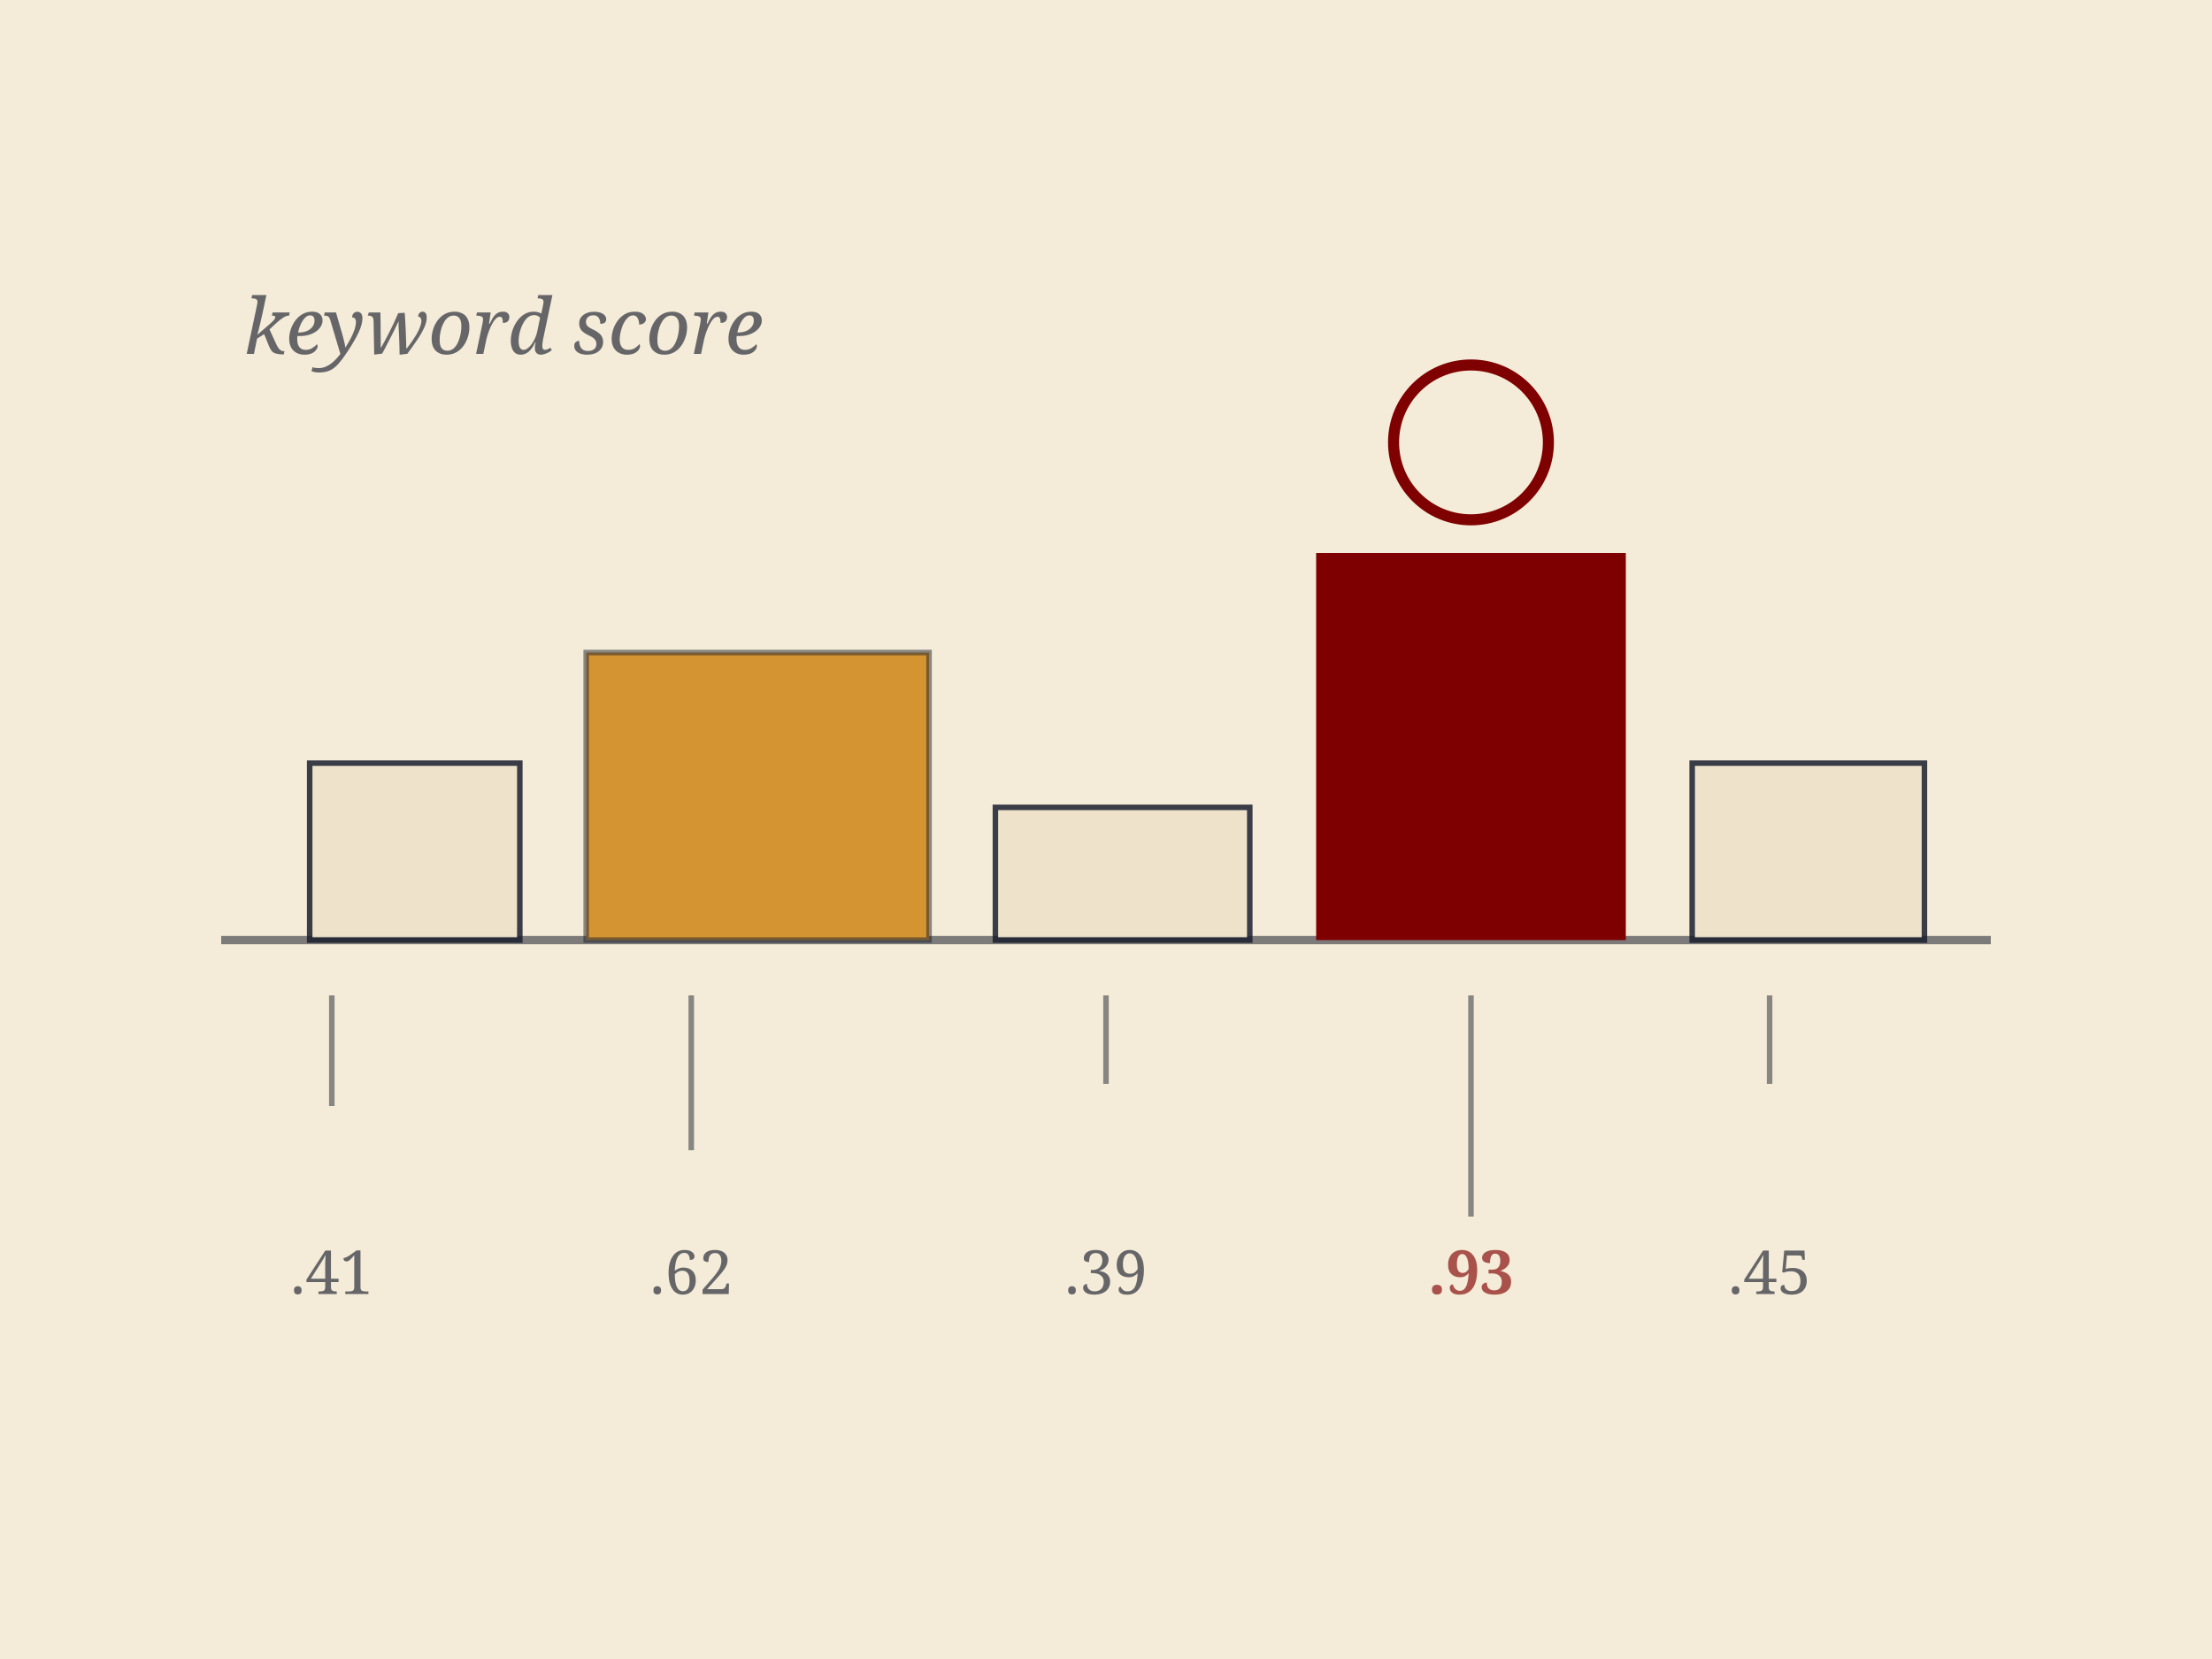
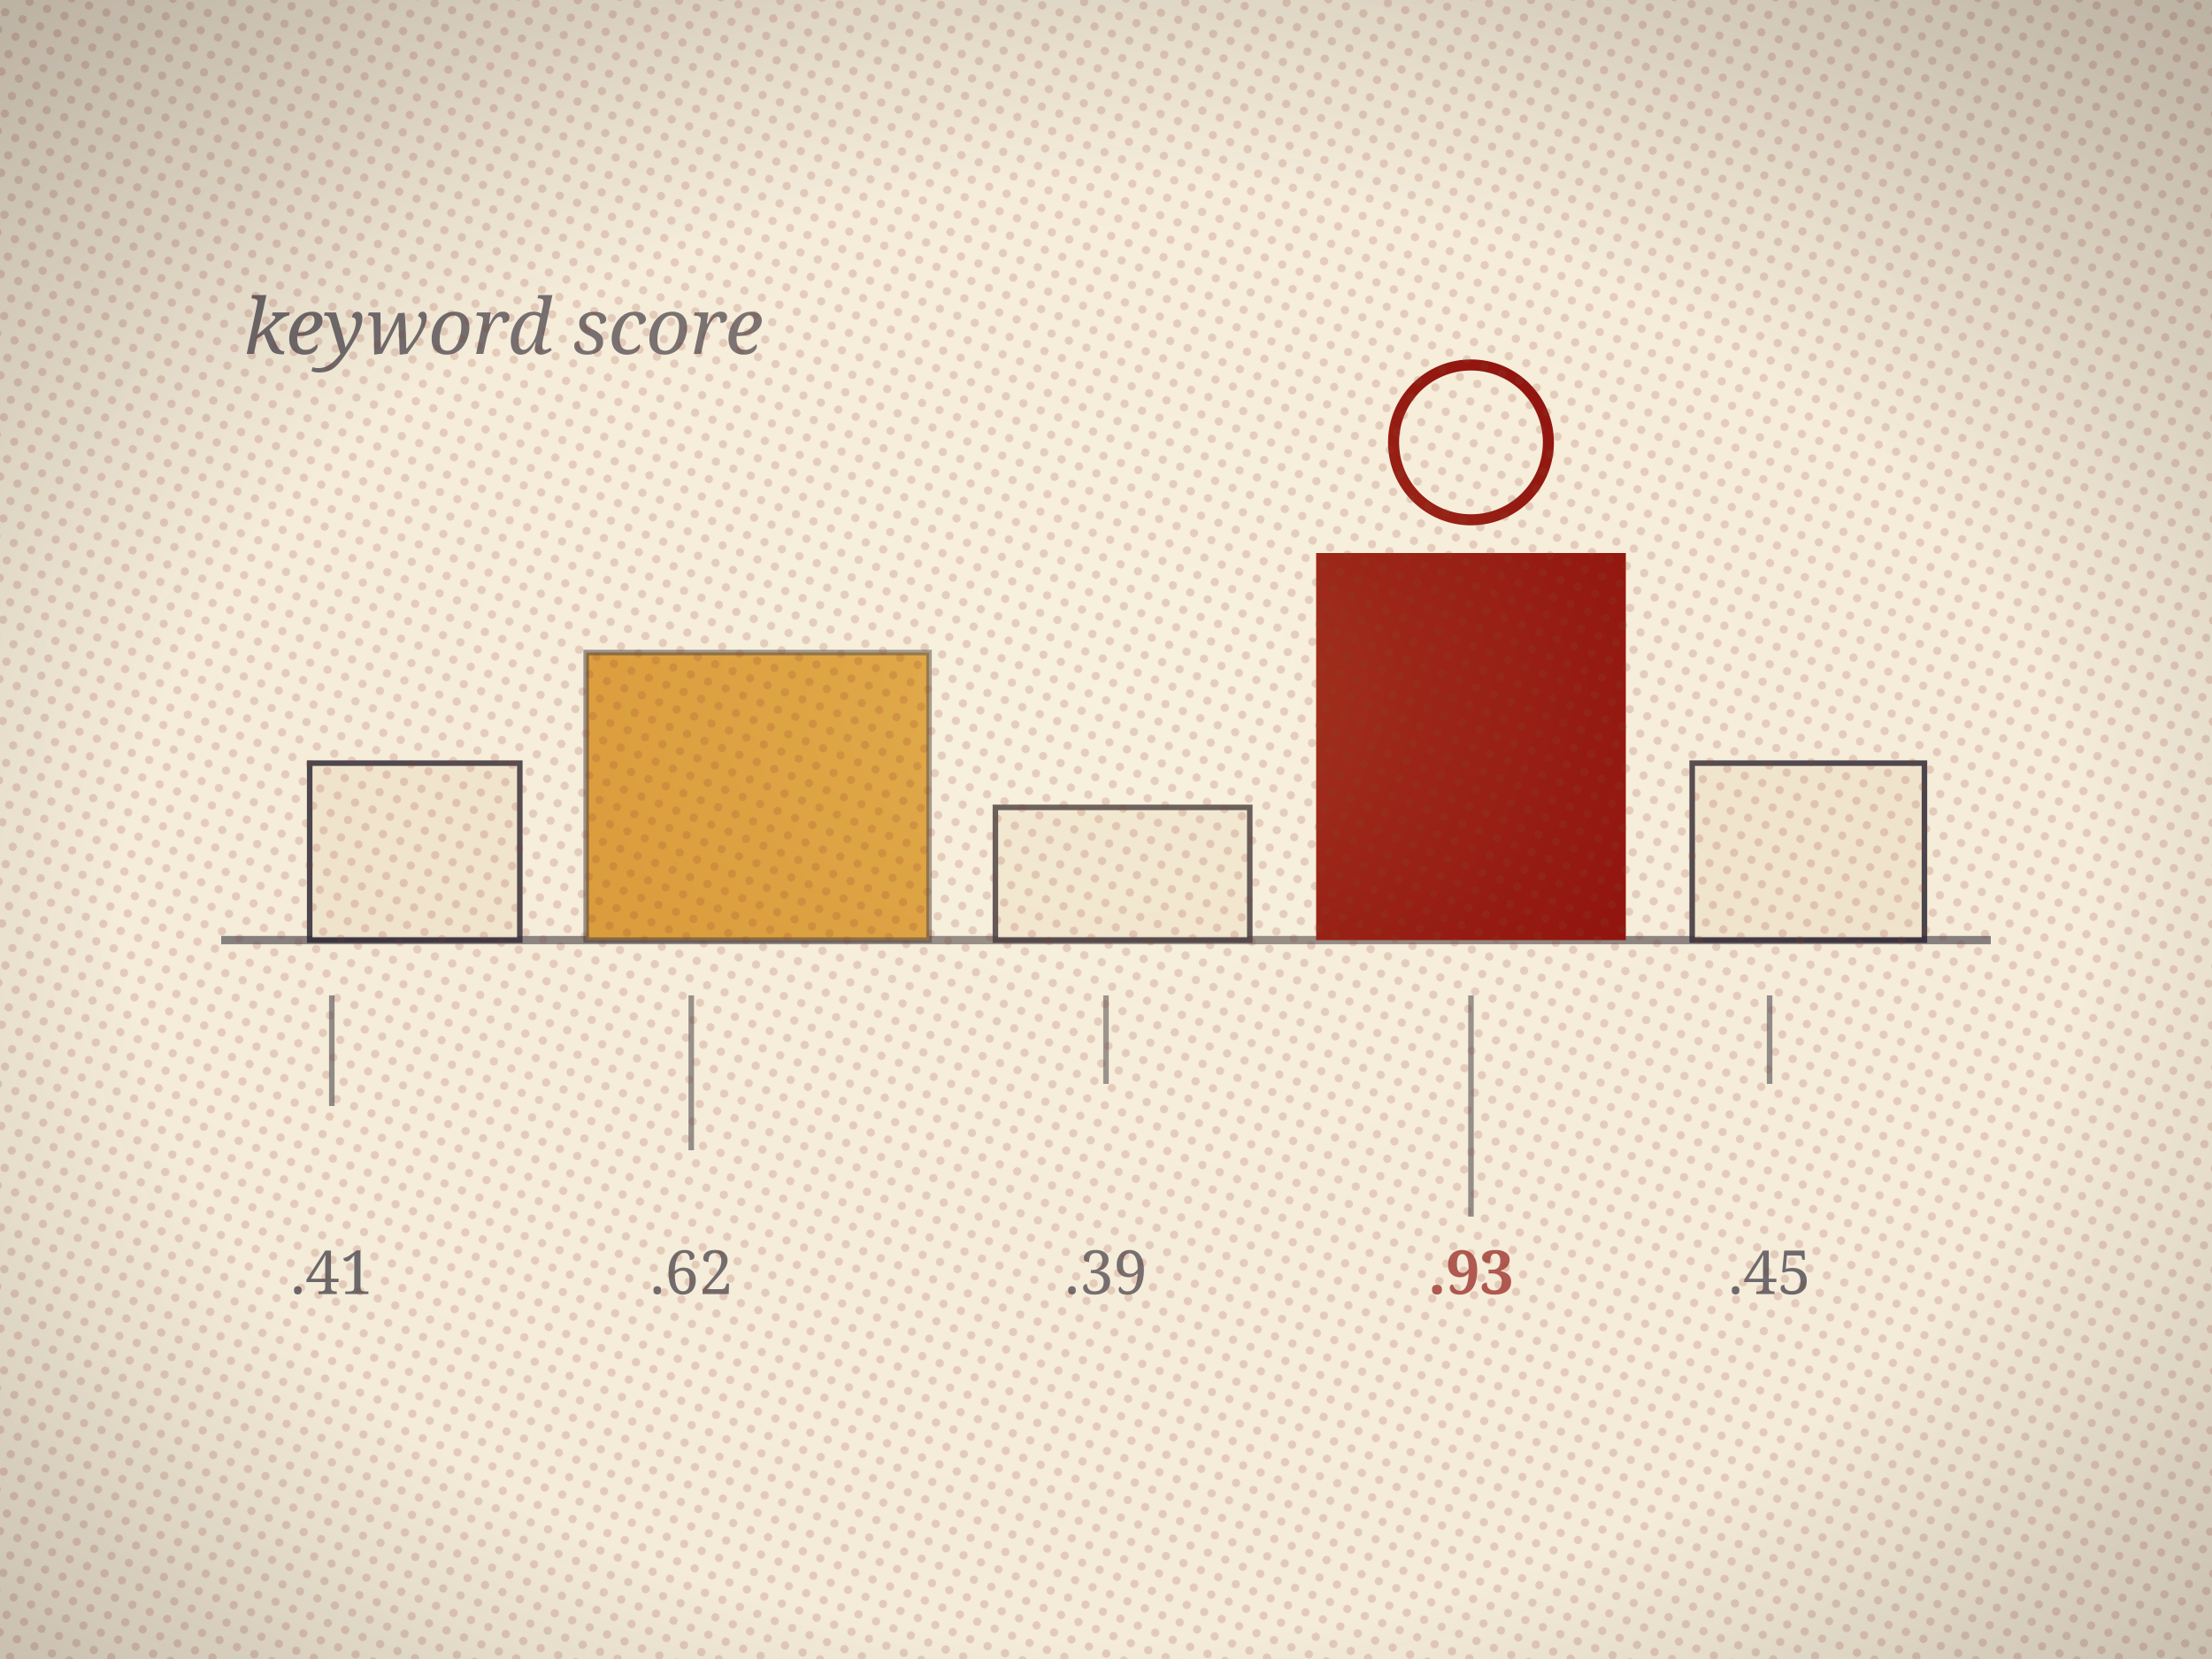
<svg xmlns="http://www.w3.org/2000/svg" viewBox="0 0 400 300" role="img" aria-label="Yaket">
+   <defs>
+     <pattern id="riso-dots" x="0" y="0" width="3.4" height="3.4" patternUnits="userSpaceOnUse" patternTransform="rotate(22)">
+       <circle cx="1.7" cy="1.7" r="0.75" fill="#7f0000" />
+     </pattern>
+     <pattern id="riso-dots-warm" x="0" y="0" width="3.4" height="3.4" patternUnits="userSpaceOnUse" patternTransform="rotate(22)">
+       <circle cx="1.7" cy="1.7" r="0.75" fill="#e8b76b" />
+     </pattern>
+     <radialGradient id="riso-bloom" cx="0.5" cy="0.42" r="0.7">
+       <stop offset="0" stop-color="#e8b76b" stop-opacity="0.34" />
+       <stop offset="0.7" stop-color="#a83838" stop-opacity="0.06" />
+       <stop offset="1" stop-color="#7f0000" stop-opacity="0" />
+     </radialGradient>
+     <radialGradient id="riso-vignette" cx="0.5" cy="0.55" r="0.88">
+       <stop offset="0.5" stop-color="#1a0a0a" stop-opacity="0" />
+       <stop offset="1" stop-color="#1a0a0a" stop-opacity="0.38" />
+     </radialGradient>
+   </defs>
  <rect width="400" height="300" fill="#f4ecd8" />
  <line x1="40" y1="170" x2="360" y2="170" stroke="#1a1f2e" stroke-width="1.5" opacity="0.55" />
  <g>
    <rect x="56" y="138" width="38" height="32" fill="#ede1c8" stroke="#1a1f2e" stroke-width="1" opacity="0.85" />
    <rect x="106" y="118" width="62" height="52" fill="#d49431" />
    <rect x="106" y="118" width="62" height="52" fill="none" stroke="#1a1f2e" stroke-width="1" opacity="0.5" />
    <rect x="180" y="146" width="46" height="24" fill="#ede1c8" stroke="#1a1f2e" stroke-width="1" opacity="0.85" />
    <rect x="238" y="100" width="56" height="70" fill="#7f0000" />
    <circle cx="266" cy="80" r="14" fill="none" stroke="#7f0000" stroke-width="2" />
    <rect x="306" y="138" width="42" height="32" fill="#ede1c8" stroke="#1a1f2e" stroke-width="1" opacity="0.85" />
  </g>
  <g stroke="#1a1f2e" opacity="0.5" stroke-width="1">
    <line x1="60" y1="180" x2="60" y2="200" />
    <line x1="125" y1="180" x2="125" y2="208" />
    <line x1="200" y1="180" x2="200" y2="196" />
    <line x1="266" y1="180" x2="266" y2="220" />
    <line x1="320" y1="180" x2="320" y2="196" />
  </g>
  <g font-family="Georgia, serif" font-size="11" fill="#1a1f2e" opacity="0.65" text-anchor="middle">
    <text x="60" y="234">.41</text>
    <text x="125" y="234">.62</text>
    <text x="200" y="234">.39</text>
    <text x="266" y="234" fill="#7f0000" opacity="1" font-weight="700">.93</text>
    <text x="320" y="234">.45</text>
  </g>
  <text x="44" y="64" font-family="Georgia, serif" font-style="italic" font-size="14" fill="#1a1f2e" opacity="0.65">keyword score</text>
+   <g aria-hidden="true" style="pointer-events:none">
+     <rect width="400" height="300" fill="url(#riso-bloom)" style="mix-blend-mode:screen" />
+     <rect width="400" height="300" fill="url(#riso-dots)" opacity="0.16" style="mix-blend-mode:multiply" />
+     <rect width="400" height="300" fill="url(#riso-dots-warm)" opacity="0.08" style="mix-blend-mode:screen" />
+     <rect width="400" height="300" fill="url(#riso-vignette)" style="mix-blend-mode:multiply" />
+   </g>
</svg>
